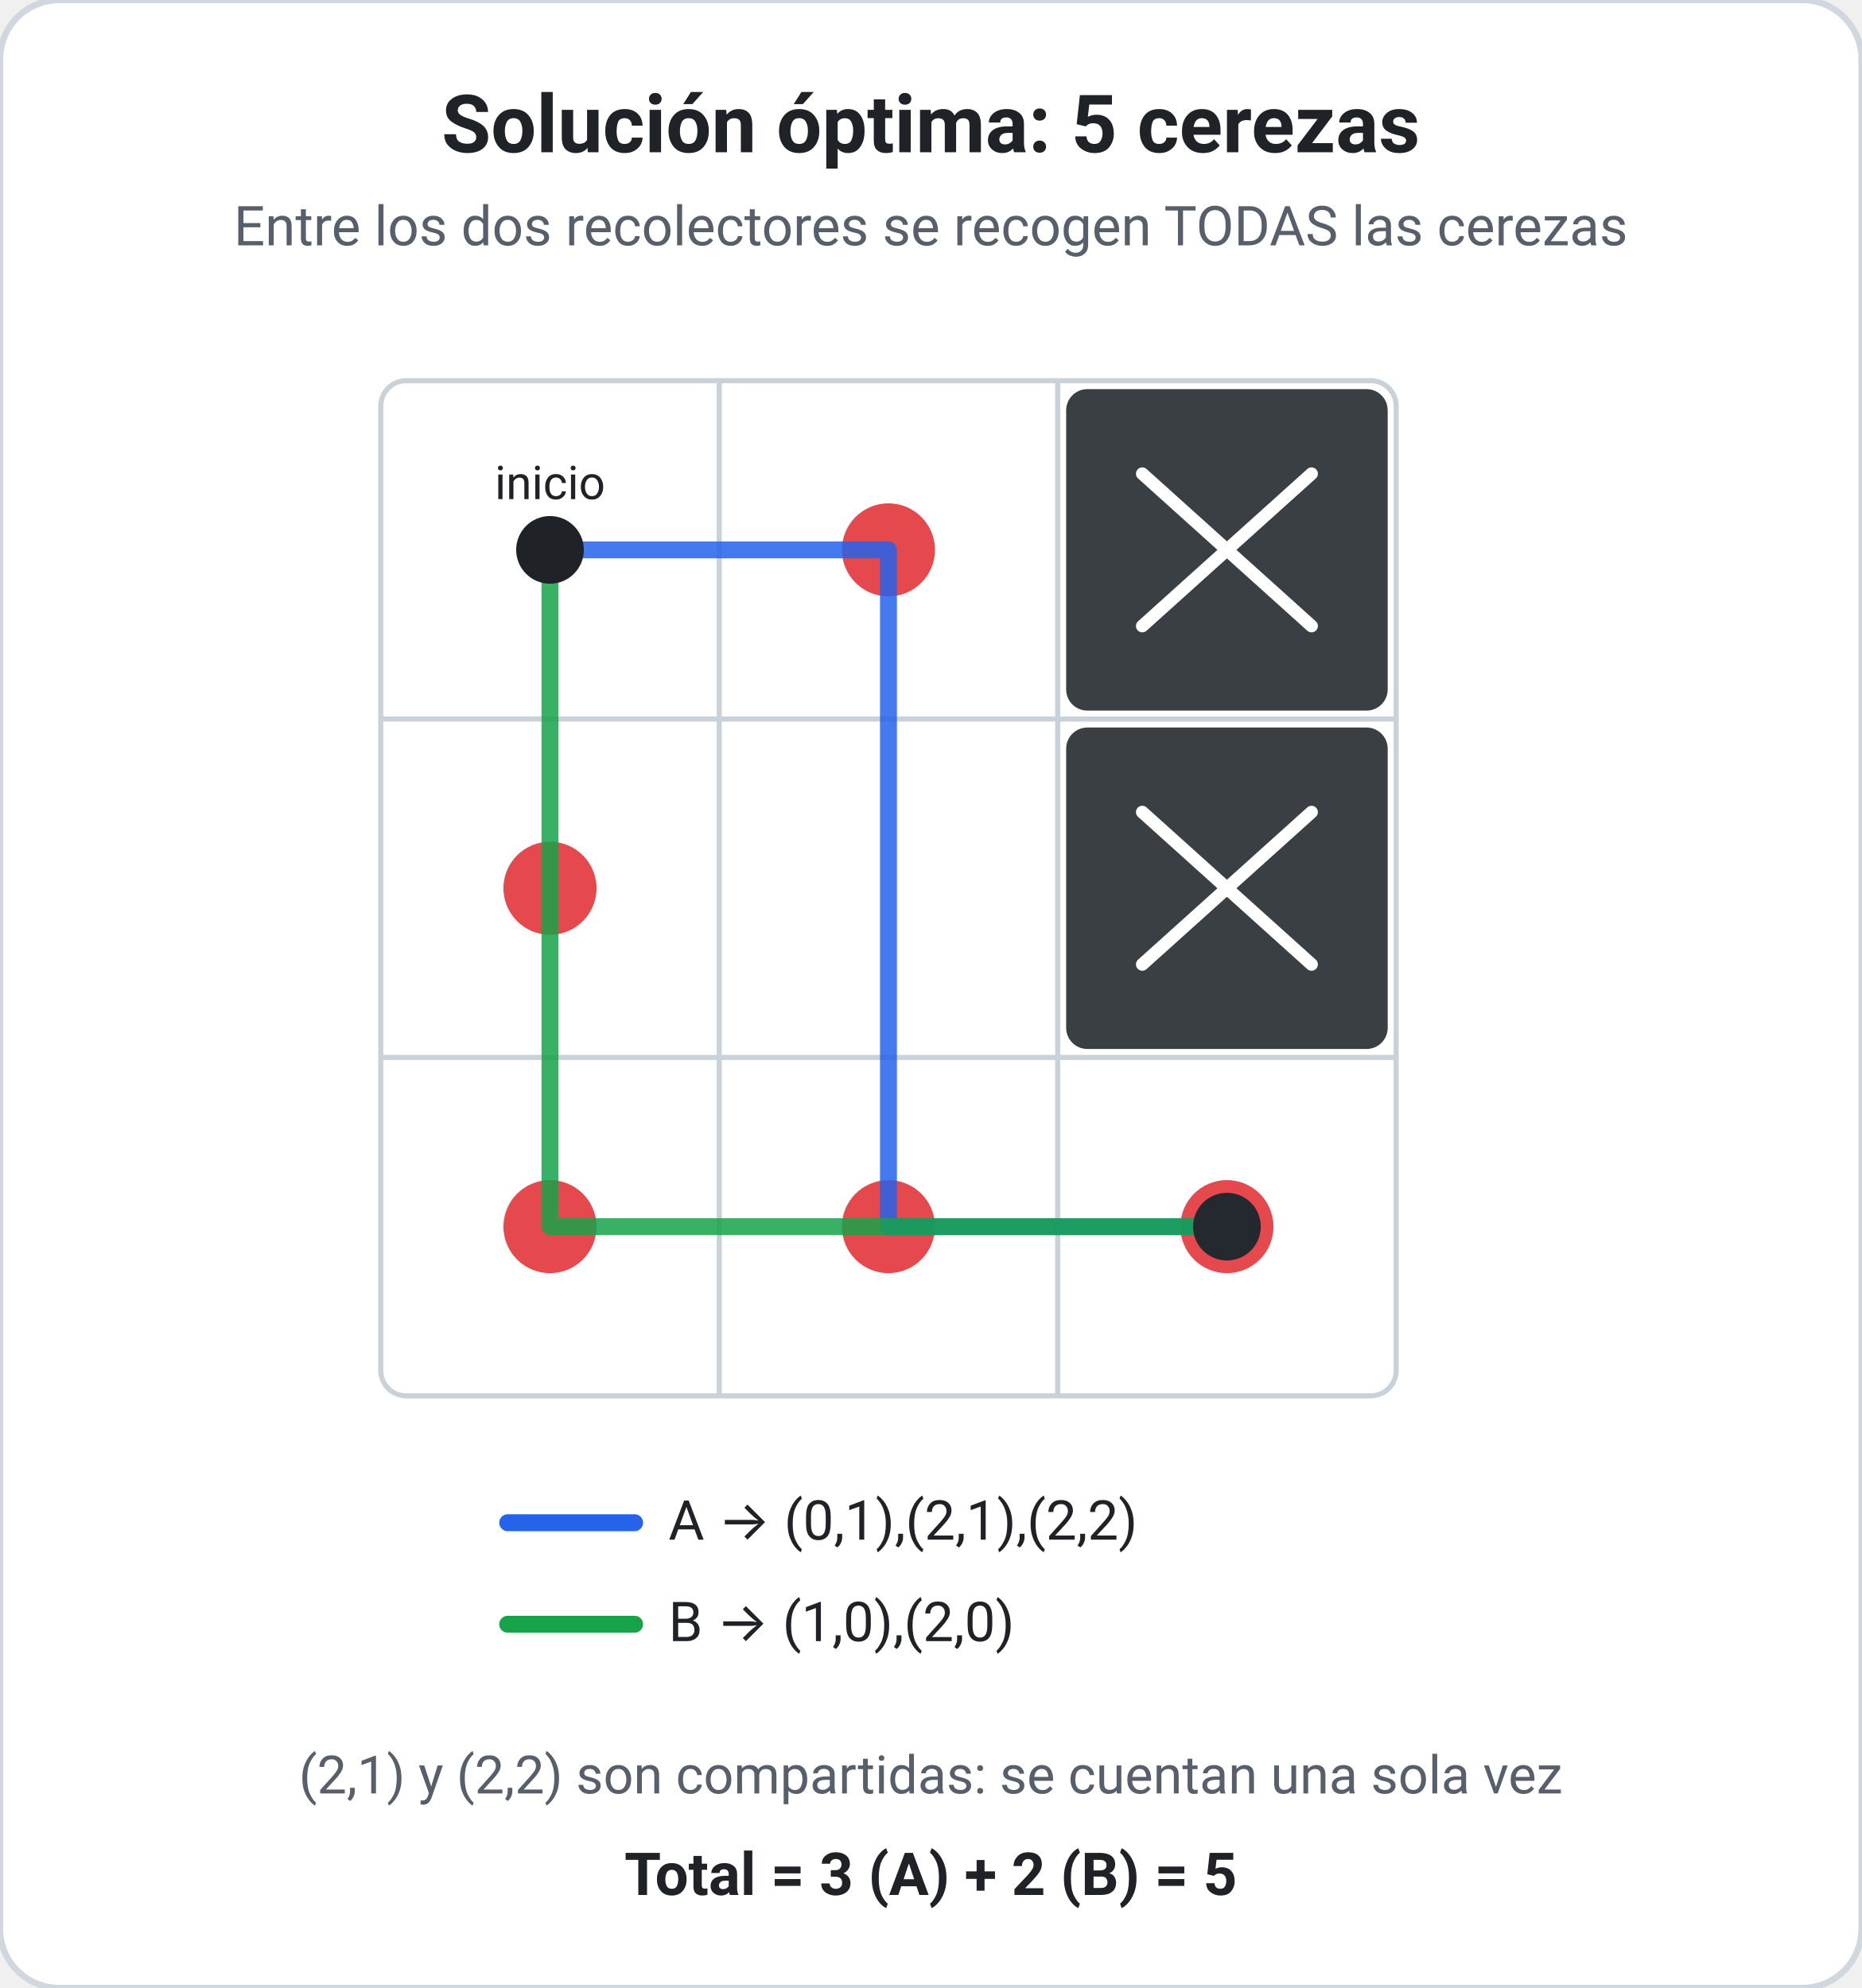
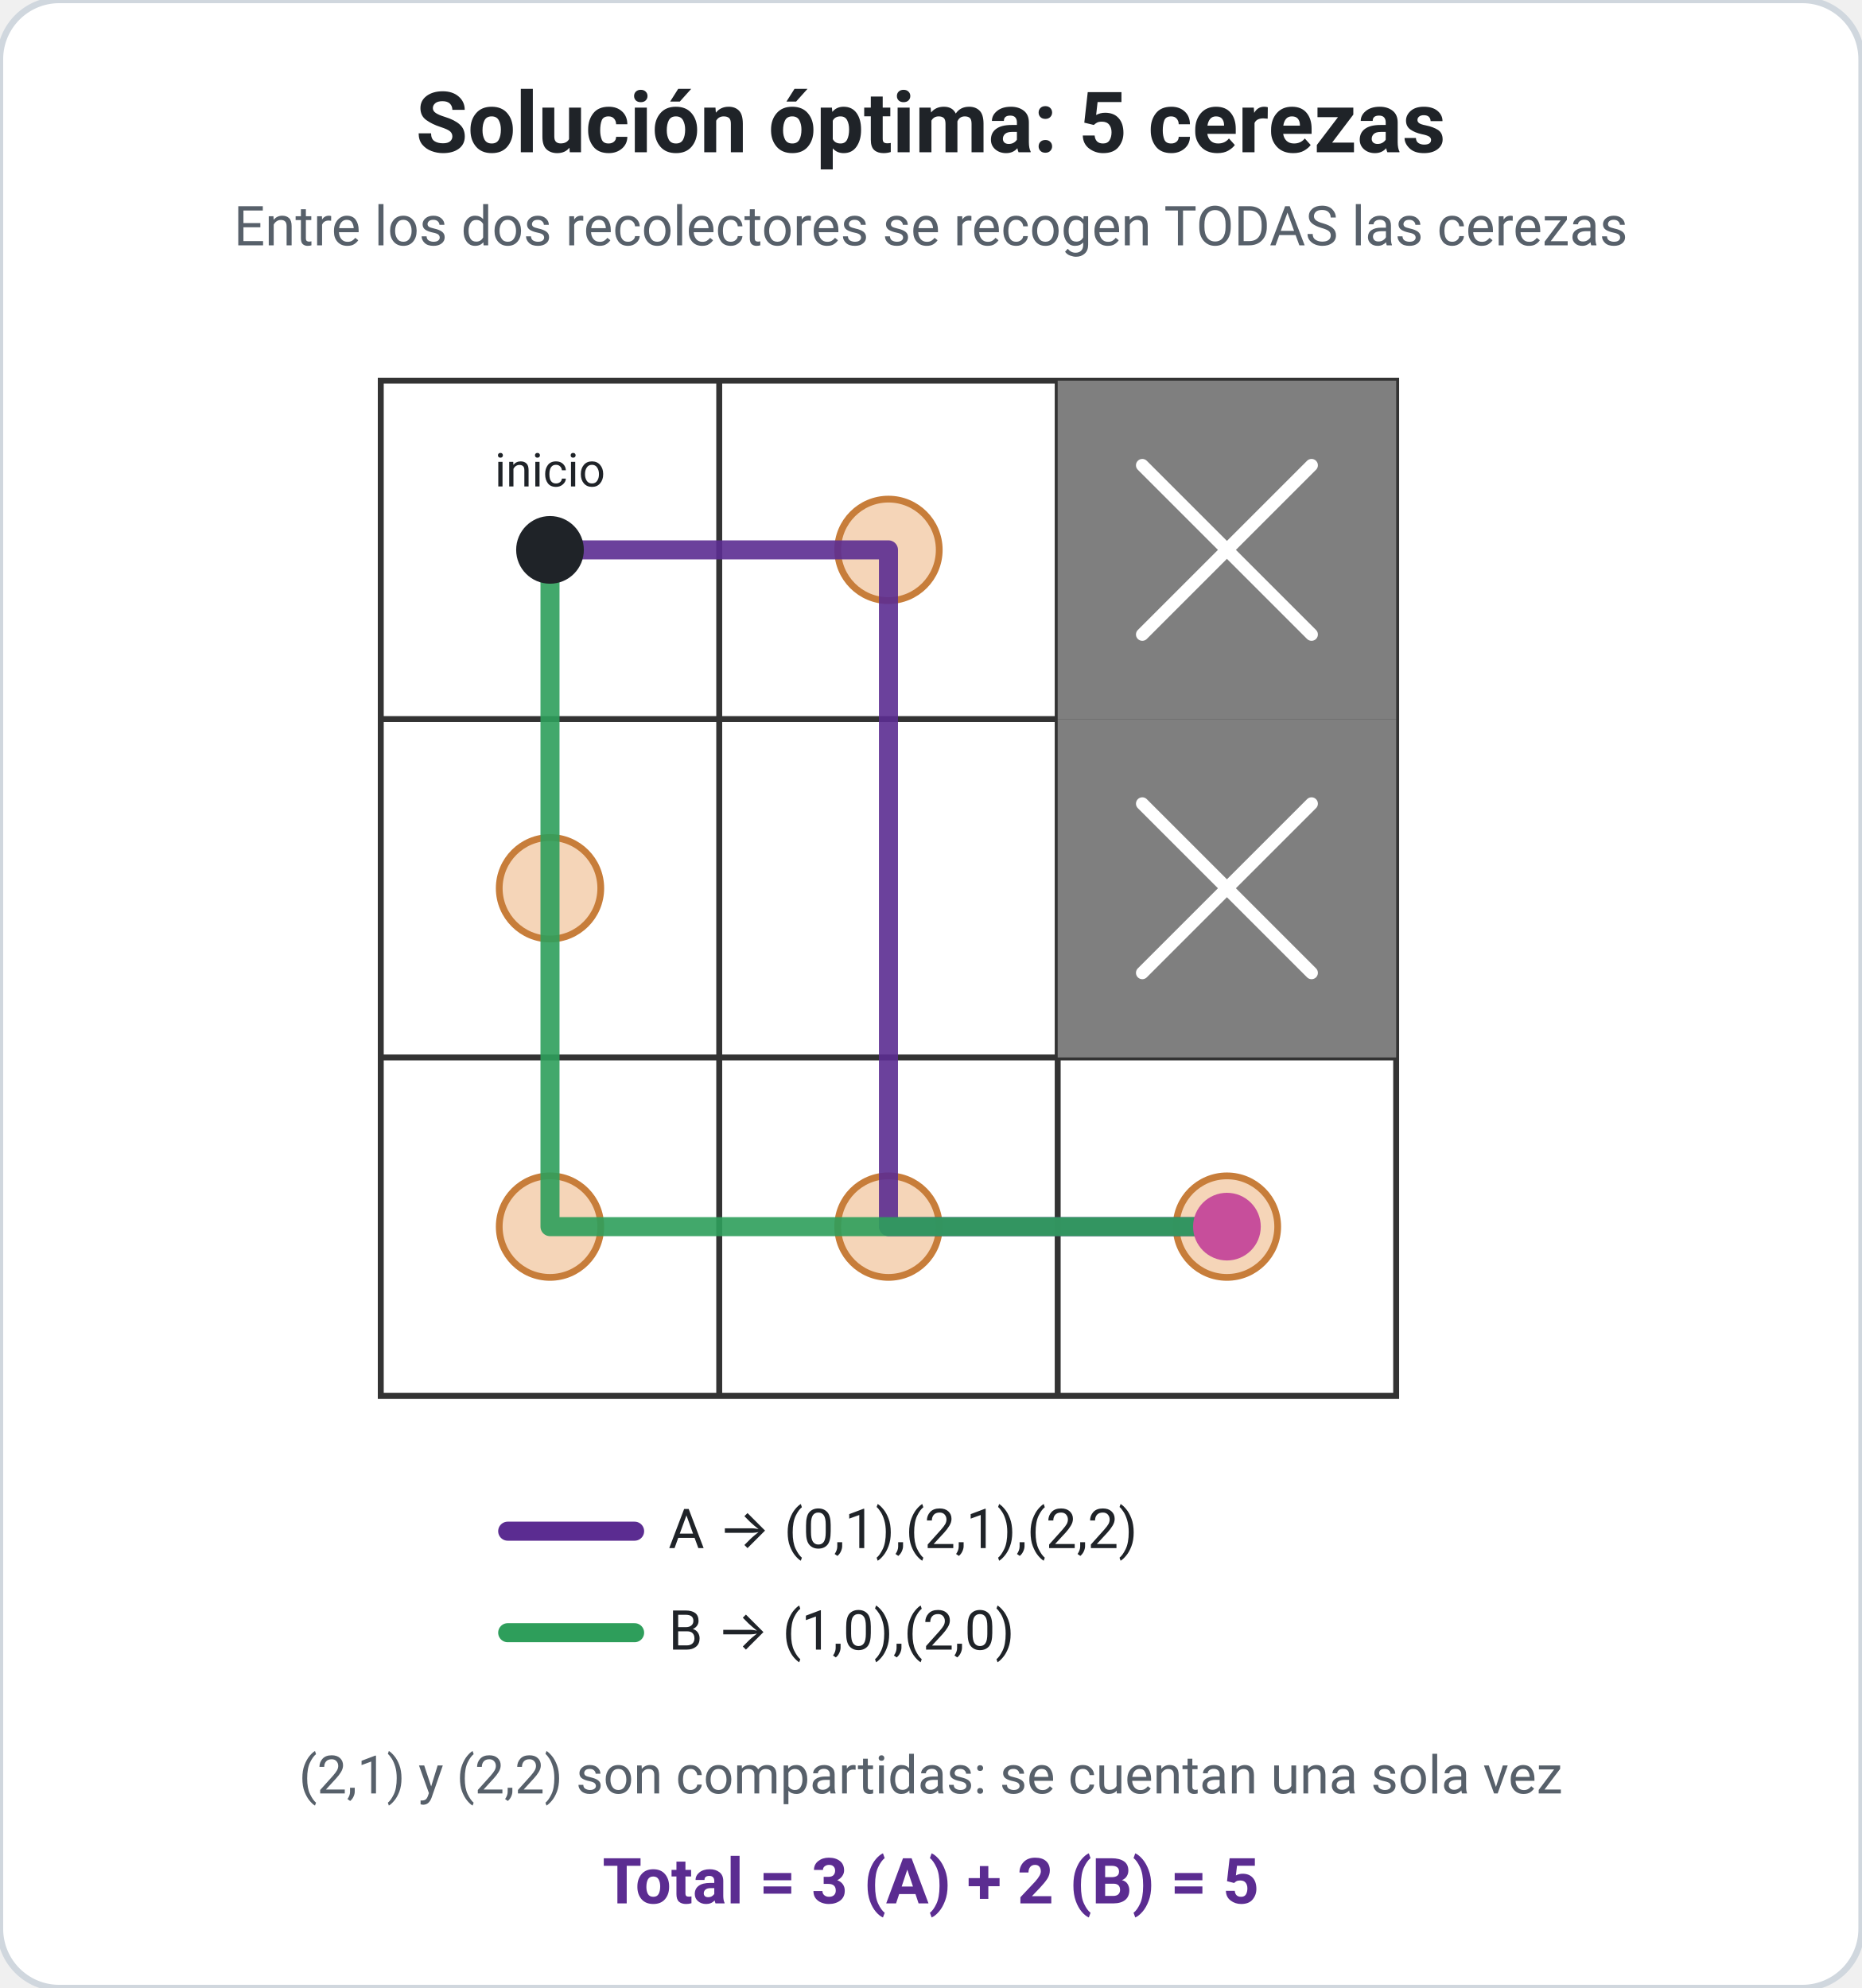
<svg xmlns="http://www.w3.org/2000/svg" width="440" height="470" viewBox="0 0 440 470" font-family="-apple-system, Segoe UI, Roboto, sans-serif">
  <rect x="0" y="0" width="440" height="470" rx="14" fill="#ffffff" stroke="#d0d7de" stroke-width="1.5" />
-   <text x="220" y="36" text-anchor="middle" font-size="19" font-weight="700" fill="#1f2328">Solución óptima: 5 cerezas</text>
+   <text x="220" y="36" text-anchor="middle" font-size="20" font-weight="700" fill="#1f2328">Solución óptima: 5 cerezas</text>
  <text x="220" y="58" text-anchor="middle" font-size="13" fill="#57606a">Entre los dos recolectores se recogen TODAS las cerezas</text>
-   <g stroke="#c9d1d9" stroke-width="1.2" fill="none">
-     <rect x="90" y="90" width="240" height="240" rx="6" />
+   <g stroke="#333" stroke-width="1.4" fill="none">
+     <rect x="90" y="90" width="240" height="240" />
    <line x1="170" y1="90" x2="170" y2="330" />
    <line x1="250" y1="90" x2="250" y2="330" />
    <line x1="90" y1="170" x2="330" y2="170" />
    <line x1="90" y1="250" x2="330" y2="250" />
  </g>
-   <rect x="252" y="92" width="76" height="76" rx="5" fill="#3a3f44" />
-   <line x1="270" y1="112" x2="310" y2="148" stroke="#fff" stroke-width="3" stroke-linecap="round" />
-   <line x1="310" y1="112" x2="270" y2="148" stroke="#fff" stroke-width="3" stroke-linecap="round" />
-   <rect x="252" y="172" width="76" height="76" rx="5" fill="#3a3f44" />
-   <line x1="270" y1="192" x2="310" y2="228" stroke="#fff" stroke-width="3" stroke-linecap="round" />
-   <line x1="310" y1="192" x2="270" y2="228" stroke="#fff" stroke-width="3" stroke-linecap="round" />
-   <circle cx="210" cy="130" r="11" fill="#e5484d" />
-   <circle cx="130" cy="210" r="11" fill="#e5484d" />
-   <circle cx="130" cy="290" r="11" fill="#e5484d" />
-   <circle cx="210" cy="290" r="11" fill="#e5484d" />
-   <circle cx="290" cy="290" r="11" fill="#e5484d" />
-   <polyline points="130,130 210,130 210,210 210,290 290,290" fill="none" stroke="#2563eb" stroke-width="4" stroke-linecap="round" stroke-linejoin="round" opacity="0.85" />
-   <polyline points="130,130 130,210 130,290 210,290 290,290" fill="none" stroke="#16a34a" stroke-width="4" stroke-linecap="round" stroke-linejoin="round" opacity="0.85" />
+   <g fill="#7f7f7f">
+     <rect x="250" y="90" width="80" height="80" />
+     <rect x="250" y="170" width="80" height="80" />
+   </g>
+   <g stroke="#fff" stroke-width="3" stroke-linecap="round">
+     <line x1="270" y1="110" x2="310" y2="150" />
+     <line x1="310" y1="110" x2="270" y2="150" />
+     <line x1="270" y1="190" x2="310" y2="230" />
+     <line x1="310" y1="190" x2="270" y2="230" />
+   </g>
+   <g fill="#F5D5B8" stroke="#C77D3A" stroke-width="1.6">
+     <circle cx="210" cy="130" r="12" />
+     <circle cx="130" cy="210" r="12" />
+     <circle cx="130" cy="290" r="12" />
+     <circle cx="210" cy="290" r="12" />
+     <circle cx="290" cy="290" r="12" />
+   </g>
+   <polyline points="130,130 210,130 210,210 210,290 290,290" fill="none" stroke="#5B2C91" stroke-width="4.5" stroke-linecap="round" stroke-linejoin="round" opacity="0.9" />
+   <polyline points="130,130 130,210 130,290 210,290 290,290" fill="none" stroke="#2E9E5B" stroke-width="4.5" stroke-linecap="round" stroke-linejoin="round" opacity="0.9" />
  <circle cx="130" cy="130" r="8" fill="#1f2328" />
-   <text x="130" y="118" text-anchor="middle" font-size="11" fill="#1f2328">inicio</text>
-   <circle cx="290" cy="290" r="8" fill="#24292f" />
-   <line x1="120" y1="360" x2="150" y2="360" stroke="#2563eb" stroke-width="4" stroke-linecap="round" />
-   <text x="158" y="364" font-size="13" fill="#1f2328">A → (0,1),(2,1),(2,2)</text>
-   <line x1="120" y1="384" x2="150" y2="384" stroke="#16a34a" stroke-width="4" stroke-linecap="round" />
-   <text x="158" y="388" font-size="13" fill="#1f2328">B → (1,0),(2,0)</text>
+   <text x="130" y="115" text-anchor="middle" font-size="11" fill="#1f2328">inicio</text>
+   <circle cx="290" cy="290" r="8" fill="#C74E9B" />
+   <line x1="120" y1="362" x2="150" y2="362" stroke="#5B2C91" stroke-width="4.5" stroke-linecap="round" />
+   <text x="158" y="366" font-size="13" fill="#1f2328">A → (0,1),(2,1),(2,2)</text>
+   <line x1="120" y1="386" x2="150" y2="386" stroke="#2E9E5B" stroke-width="4.5" stroke-linecap="round" />
+   <text x="158" y="390" font-size="13" fill="#1f2328">B → (1,0),(2,0)</text>
  <text x="220" y="424" text-anchor="middle" font-size="12.5" fill="#57606a">(2,1) y (2,2) son compartidas: se cuentan una sola vez</text>
-   <text x="220" y="448" text-anchor="middle" font-size="14" font-weight="600" fill="#1f2328">Total = 3 (A) + 2 (B) = 5</text>
+   <text x="220" y="450" text-anchor="middle" font-size="15" font-weight="700" fill="#5B2C91">Total = 3 (A) + 2 (B) = 5</text>
</svg>
